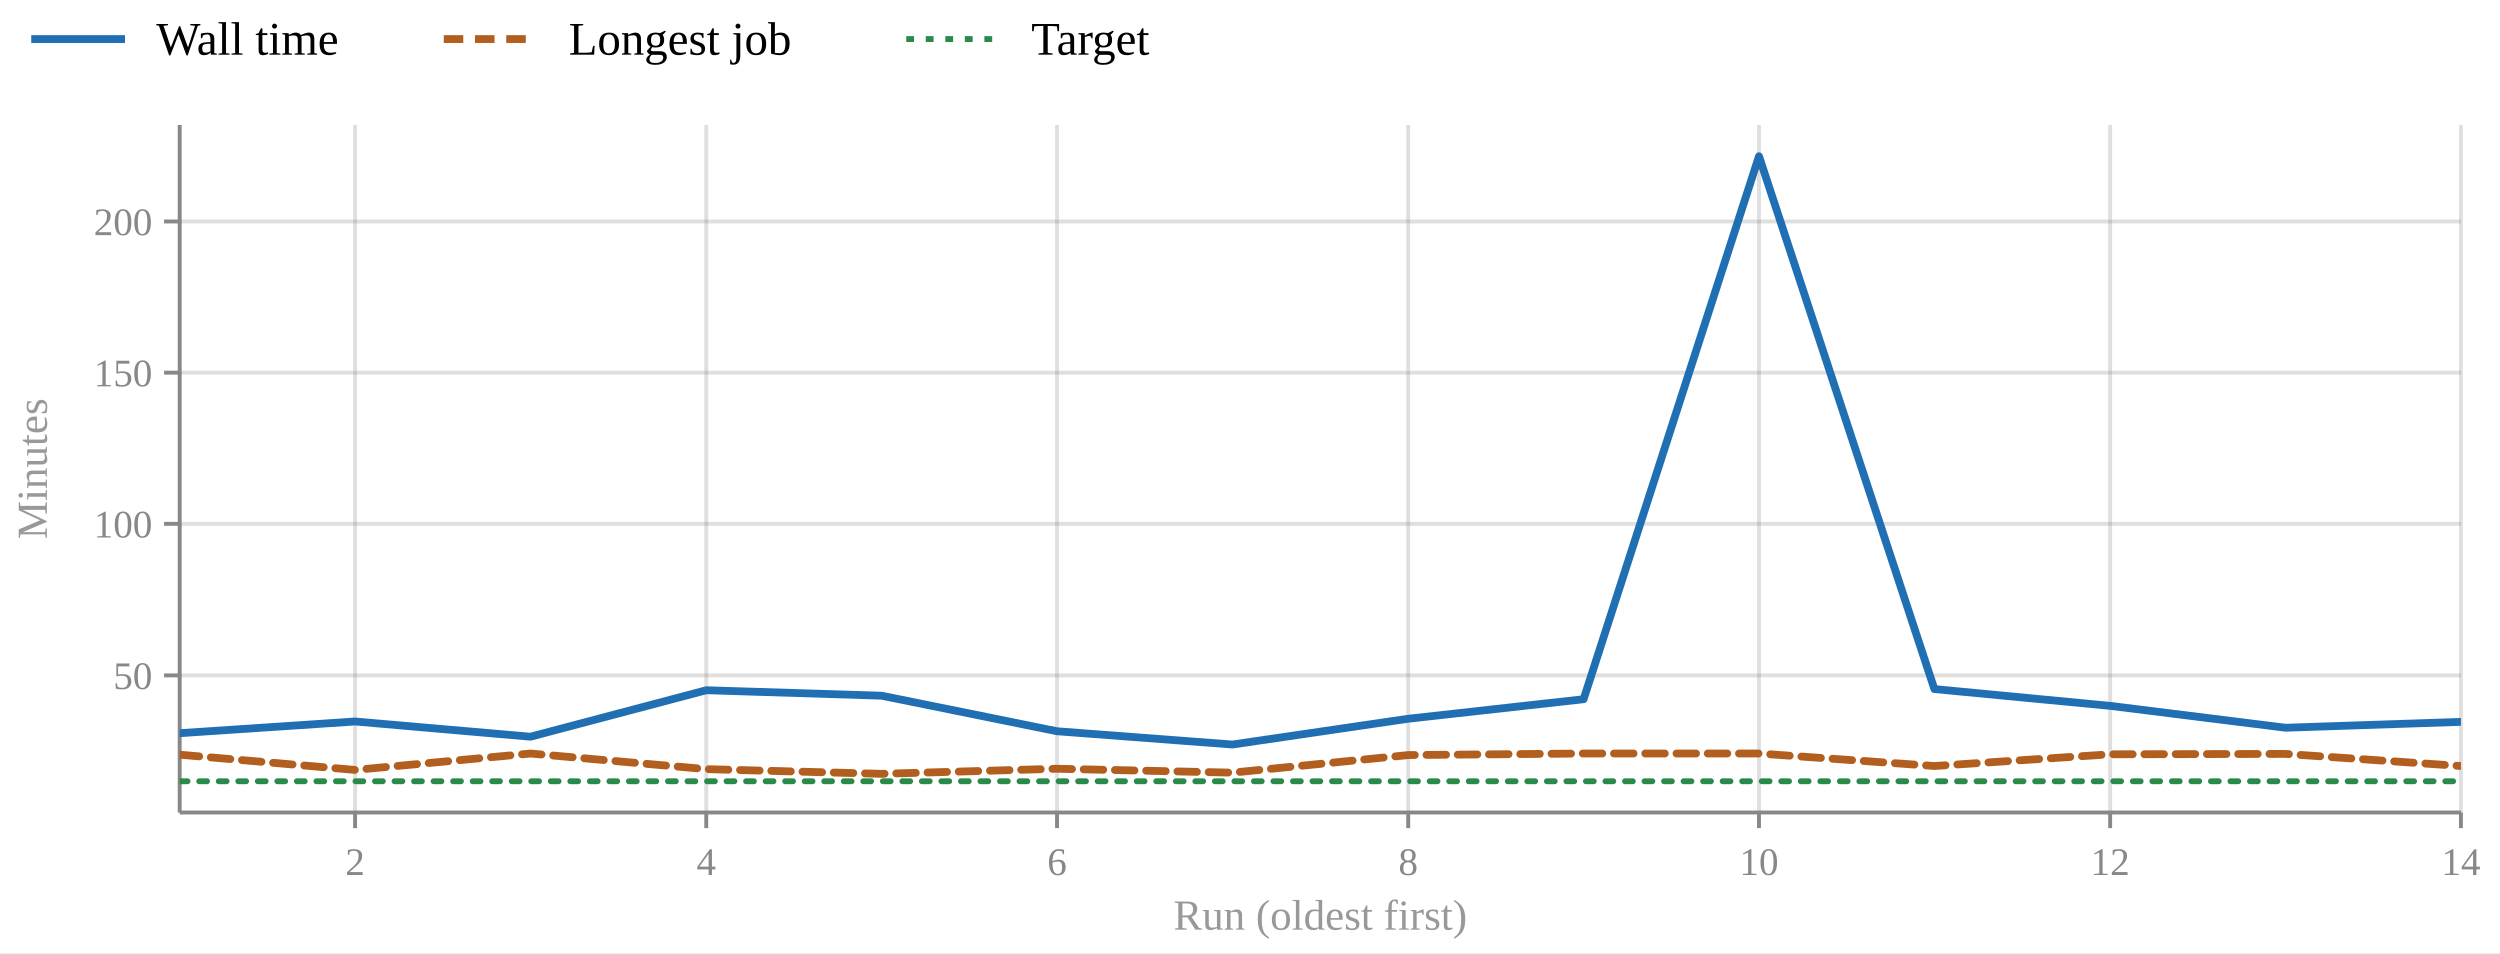
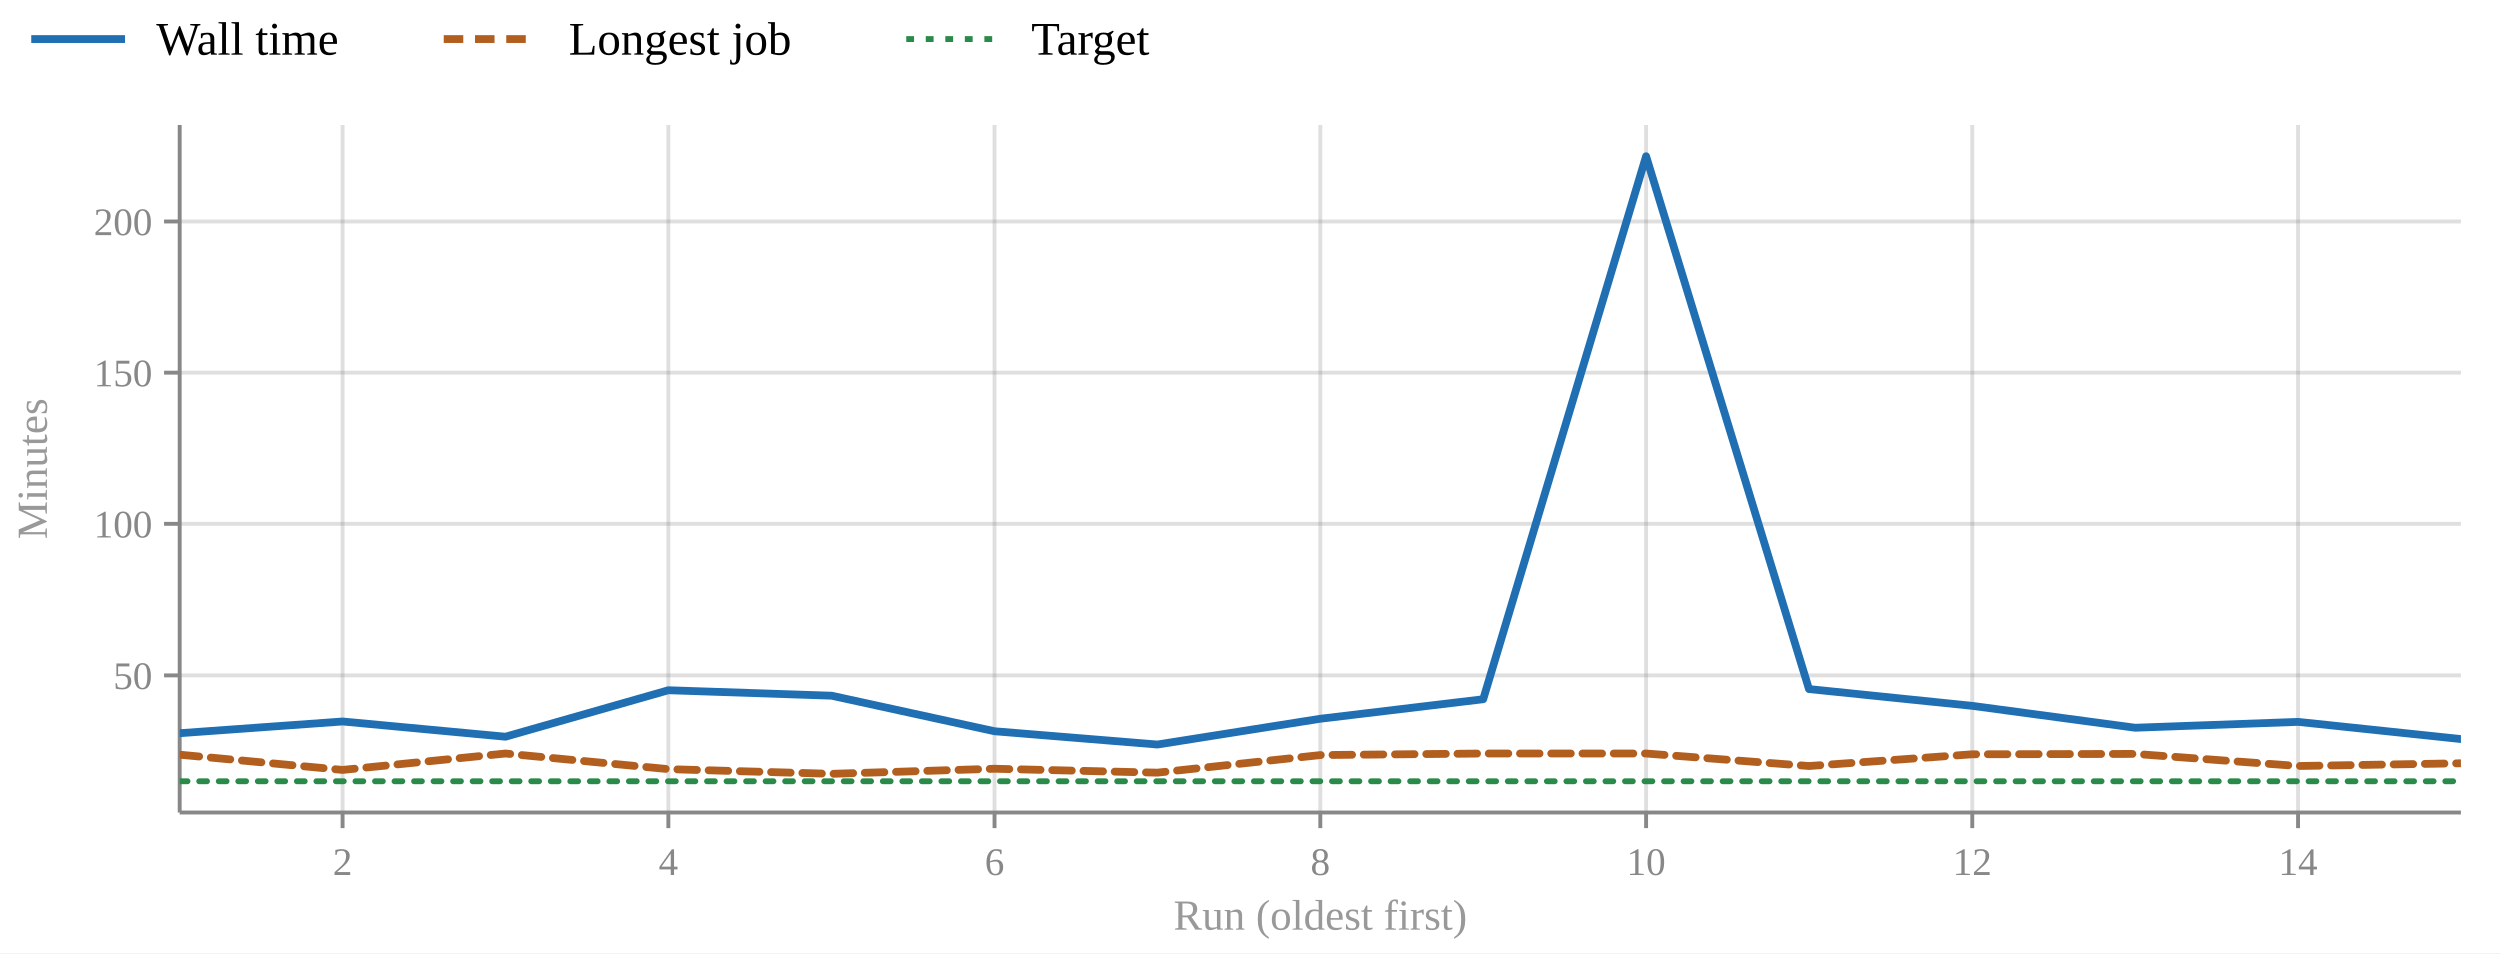
<svg xmlns="http://www.w3.org/2000/svg" viewBox="0 -24 640 244" height="244" visibility="visible" width="640">
  <rect x="0" y="-24" width="640" height="244" fill="#ffffff" />
  <defs visibility="visible">
    <clipPath id="ocClip1" visibility="visible">
      <rect x="46" y="8" width="584" height="176" visibility="visible" />
    </clipPath>
  </defs>
  <g aria-hidden="true" visibility="visible">
    <line stroke="var(--text-muted, #888)" x1="46" y1="184" x2="630" y2="184" visibility="visible" />
    <line stroke="var(--text-muted, #888)" x1="46" y1="8" x2="46" y2="184" visibility="visible" />
    <text text-anchor="middle" fill="var(--text-secondary, #999)" font-size="11" x="338" y="214" visibility="visible">Run (oldest first)</text>
    <text text-anchor="middle" fill="var(--text-secondary, #999)" font-size="11" x="12" y="96" transform="rotate(-90 12 96)" visibility="visible">Minutes</text>
-     <line stroke="var(--border-subtle, rgba(128, 128, 128, 0.25))" x1="90.9" y1="8" x2="90.9" y2="184" visibility="visible" />
-     <line stroke="var(--text-muted, #888)" x1="90.9" y1="184" x2="90.9" y2="188" visibility="visible" />
-     <text fill="var(--text-muted, #888)" font-size="10" x="90.9" y="200" text-anchor="middle" visibility="visible">2</text>
-     <line stroke="var(--border-subtle, rgba(128, 128, 128, 0.25))" x1="180.8" y1="8" x2="180.8" y2="184" visibility="visible" />
-     <line stroke="var(--text-muted, #888)" x1="180.8" y1="184" x2="180.8" y2="188" visibility="visible" />
-     <text fill="var(--text-muted, #888)" font-size="10" x="180.8" y="200" text-anchor="middle" visibility="visible">4</text>
-     <line stroke="var(--border-subtle, rgba(128, 128, 128, 0.25))" x1="270.6" y1="8" x2="270.6" y2="184" visibility="visible" />
-     <line stroke="var(--text-muted, #888)" x1="270.6" y1="184" x2="270.6" y2="188" visibility="visible" />
-     <text fill="var(--text-muted, #888)" font-size="10" x="270.6" y="200" text-anchor="middle" visibility="visible">6</text>
-     <line stroke="var(--border-subtle, rgba(128, 128, 128, 0.25))" x1="360.5" y1="8" x2="360.5" y2="184" visibility="visible" />
-     <line stroke="var(--text-muted, #888)" x1="360.5" y1="184" x2="360.5" y2="188" visibility="visible" />
-     <text fill="var(--text-muted, #888)" font-size="10" x="360.5" y="200" text-anchor="middle" visibility="visible">8</text>
-     <line stroke="var(--border-subtle, rgba(128, 128, 128, 0.25))" x1="450.3" y1="8" x2="450.3" y2="184" visibility="visible" />
-     <line stroke="var(--text-muted, #888)" x1="450.3" y1="184" x2="450.3" y2="188" visibility="visible" />
-     <text fill="var(--text-muted, #888)" font-size="10" x="450.3" y="200" text-anchor="middle" visibility="visible">10</text>
-     <line stroke="var(--border-subtle, rgba(128, 128, 128, 0.25))" x1="540.2" y1="8" x2="540.2" y2="184" visibility="visible" />
-     <line stroke="var(--text-muted, #888)" x1="540.2" y1="184" x2="540.2" y2="188" visibility="visible" />
-     <text fill="var(--text-muted, #888)" font-size="10" x="540.2" y="200" text-anchor="middle" visibility="visible">12</text>
-     <line stroke="var(--border-subtle, rgba(128, 128, 128, 0.25))" x1="630" y1="8" x2="630" y2="184" visibility="visible" />
-     <line stroke="var(--text-muted, #888)" x1="630" y1="184" x2="630" y2="188" visibility="visible" />
-     <text fill="var(--text-muted, #888)" font-size="10" x="630" y="200" text-anchor="middle" visibility="visible">14</text>
+     <line stroke="var(--border-subtle, rgba(128, 128, 128, 0.25))" x1="87.7" y1="8" x2="87.7" y2="184" visibility="visible" />
+     <line stroke="var(--text-muted, #888)" x1="87.7" y1="184" x2="87.7" y2="188" visibility="visible" />
+     <text fill="var(--text-muted, #888)" font-size="10" x="87.7" y="200" text-anchor="middle" visibility="visible">2</text>
+     <line stroke="var(--border-subtle, rgba(128, 128, 128, 0.25))" x1="171.1" y1="8" x2="171.1" y2="184" visibility="visible" />
+     <line stroke="var(--text-muted, #888)" x1="171.1" y1="184" x2="171.1" y2="188" visibility="visible" />
+     <text fill="var(--text-muted, #888)" font-size="10" x="171.1" y="200" text-anchor="middle" visibility="visible">4</text>
+     <line stroke="var(--border-subtle, rgba(128, 128, 128, 0.25))" x1="254.6" y1="8" x2="254.6" y2="184" visibility="visible" />
+     <line stroke="var(--text-muted, #888)" x1="254.6" y1="184" x2="254.6" y2="188" visibility="visible" />
+     <text fill="var(--text-muted, #888)" font-size="10" x="254.6" y="200" text-anchor="middle" visibility="visible">6</text>
+     <line stroke="var(--border-subtle, rgba(128, 128, 128, 0.25))" x1="338" y1="8" x2="338" y2="184" visibility="visible" />
+     <line stroke="var(--text-muted, #888)" x1="338" y1="184" x2="338" y2="188" visibility="visible" />
+     <text fill="var(--text-muted, #888)" font-size="10" x="338" y="200" text-anchor="middle" visibility="visible">8</text>
+     <line stroke="var(--border-subtle, rgba(128, 128, 128, 0.25))" x1="421.4" y1="8" x2="421.4" y2="184" visibility="visible" />
+     <line stroke="var(--text-muted, #888)" x1="421.4" y1="184" x2="421.4" y2="188" visibility="visible" />
+     <text fill="var(--text-muted, #888)" font-size="10" x="421.4" y="200" text-anchor="middle" visibility="visible">10</text>
+     <line stroke="var(--border-subtle, rgba(128, 128, 128, 0.25))" x1="504.9" y1="8" x2="504.9" y2="184" visibility="visible" />
+     <line stroke="var(--text-muted, #888)" x1="504.9" y1="184" x2="504.9" y2="188" visibility="visible" />
+     <text fill="var(--text-muted, #888)" font-size="10" x="504.9" y="200" text-anchor="middle" visibility="visible">12</text>
+     <line stroke="var(--border-subtle, rgba(128, 128, 128, 0.25))" x1="588.3" y1="8" x2="588.3" y2="184" visibility="visible" />
+     <line stroke="var(--text-muted, #888)" x1="588.3" y1="184" x2="588.3" y2="188" visibility="visible" />
+     <text fill="var(--text-muted, #888)" font-size="10" x="588.3" y="200" text-anchor="middle" visibility="visible">14</text>
    <line stroke="var(--border-subtle, rgba(128, 128, 128, 0.25))" x1="46" y1="148.9" x2="630" y2="148.9" visibility="visible" />
    <line stroke="var(--text-muted, #888)" x1="42" y1="148.9" x2="46" y2="148.9" visibility="visible" />
    <text fill="var(--text-muted, #888)" font-size="10" x="39" y="152.4" text-anchor="end" visibility="visible">50</text>
    <line stroke="var(--border-subtle, rgba(128, 128, 128, 0.25))" x1="46" y1="110.1" x2="630" y2="110.1" visibility="visible" />
    <line stroke="var(--text-muted, #888)" x1="42" y1="110.1" x2="46" y2="110.1" visibility="visible" />
    <text fill="var(--text-muted, #888)" font-size="10" x="39" y="113.6" text-anchor="end" visibility="visible">100</text>
    <line stroke="var(--border-subtle, rgba(128, 128, 128, 0.25))" x1="46" y1="71.4" x2="630" y2="71.4" visibility="visible" />
    <line stroke="var(--text-muted, #888)" x1="42" y1="71.4" x2="46" y2="71.4" visibility="visible" />
    <text fill="var(--text-muted, #888)" font-size="10" x="39" y="74.9" text-anchor="end" visibility="visible">150</text>
    <line stroke="var(--border-subtle, rgba(128, 128, 128, 0.25))" x1="46" y1="32.7" x2="630" y2="32.7" visibility="visible" />
    <line stroke="var(--text-muted, #888)" x1="42" y1="32.7" x2="46" y2="32.7" visibility="visible" />
    <text fill="var(--text-muted, #888)" font-size="10" x="39" y="36.2" text-anchor="end" visibility="visible">200</text>
  </g>
  <g aria-hidden="true" visibility="visible">
    <g clip-path="url(#ocClip1)" visibility="visible">
      <path stroke="none" d="" visibility="visible" />
      <path fill="none" stroke-width="1" d="" visibility="visible" />
-       <path fill="none" stroke-linejoin="round" stroke-linecap="round" d="M46,163.7L90.9,160.7L135.8,164.6L180.8,152.7L225.7,154.1L270.6,163.2L315.5,166.6L360.5,160L405.4,155L450.3,16L495.2,152.4L540.2,156.7L585.1,162.3L630,160.8" stroke="#1f6fb2" stroke-width="2" visibility="visible" />
+       <path fill="none" stroke-linejoin="round" stroke-linecap="round" d="M46,163.7L87.7,160.7L129.4,164.6L171.1,152.7L212.9,154.1L254.6,163.2L296.3,166.6L338,160L379.7,155L421.4,16L463.1,152.4L504.9,156.7L546.6,162.3L588.3,160.8L630,165.2" stroke="#1f6fb2" stroke-width="2" visibility="visible" />
      <g visibility="visible" />
    </g>
    <g clip-path="url(#ocClip1)" visibility="visible">
      <path stroke="none" d="" visibility="visible" />
      <path fill="none" stroke-width="1" d="" visibility="visible" />
-       <path fill="none" stroke-linejoin="round" stroke-linecap="round" d="M46,169.2L90.9,173.1L135.8,168.9L180.8,172.9L225.7,174.1L270.6,172.8L315.5,173.8L360.5,169.3L405.4,168.9L450.3,168.9L495.2,172.1L540.2,169.1L585.1,169L630,172.1" stroke="#b25e1f" stroke-width="2" stroke-dasharray="5 3" visibility="visible" />
+       <path fill="none" stroke-linejoin="round" stroke-linecap="round" d="M46,169.2L87.7,173.1L129.4,168.9L171.1,172.9L212.9,174.1L254.6,172.8L296.3,173.8L338,169.3L379.7,168.9L421.4,168.9L463.1,172.1L504.9,169.1L546.6,169L588.3,172.1L630,171.4" stroke="#b25e1f" stroke-width="2" stroke-dasharray="5 3" visibility="visible" />
      <g visibility="visible" />
    </g>
    <g clip-path="url(#ocClip1)" visibility="visible">
      <path stroke="none" d="" visibility="visible" />
      <path fill="none" stroke-width="1" d="" visibility="visible" />
      <path fill="none" stroke-linejoin="round" stroke-linecap="round" d="M46,176L630,176" stroke="#2a8a4a" stroke-width="1.5" stroke-dasharray="2 3" visibility="visible" />
      <g visibility="visible" />
    </g>
  </g>
  <g aria-hidden="true" visibility="visible">
    <line stroke="var(--text-muted, #888)" stroke-dasharray="3 3" visibility="visible" />
  </g>
  <g transform="translate(0 -24)">
    <line x1="8" y1="10" x2="32" y2="10" stroke="#1f6fb2" stroke-width="2" stroke-dasharray="none" />
    <text x="40" y="14" fill="canvastext" font-size="12">Wall time</text>
    <line x1="113.6" y1="10" x2="137.6" y2="10" stroke="#b25e1f" stroke-width="2" stroke-dasharray="5 3" />
    <text x="145.6" y="14" fill="canvastext" font-size="12">Longest job</text>
    <line x1="232" y1="10" x2="256" y2="10" stroke="#2a8a4a" stroke-width="1.5" stroke-dasharray="2 3" />
    <text x="264" y="14" fill="canvastext" font-size="12">Target</text>
  </g>
</svg>
